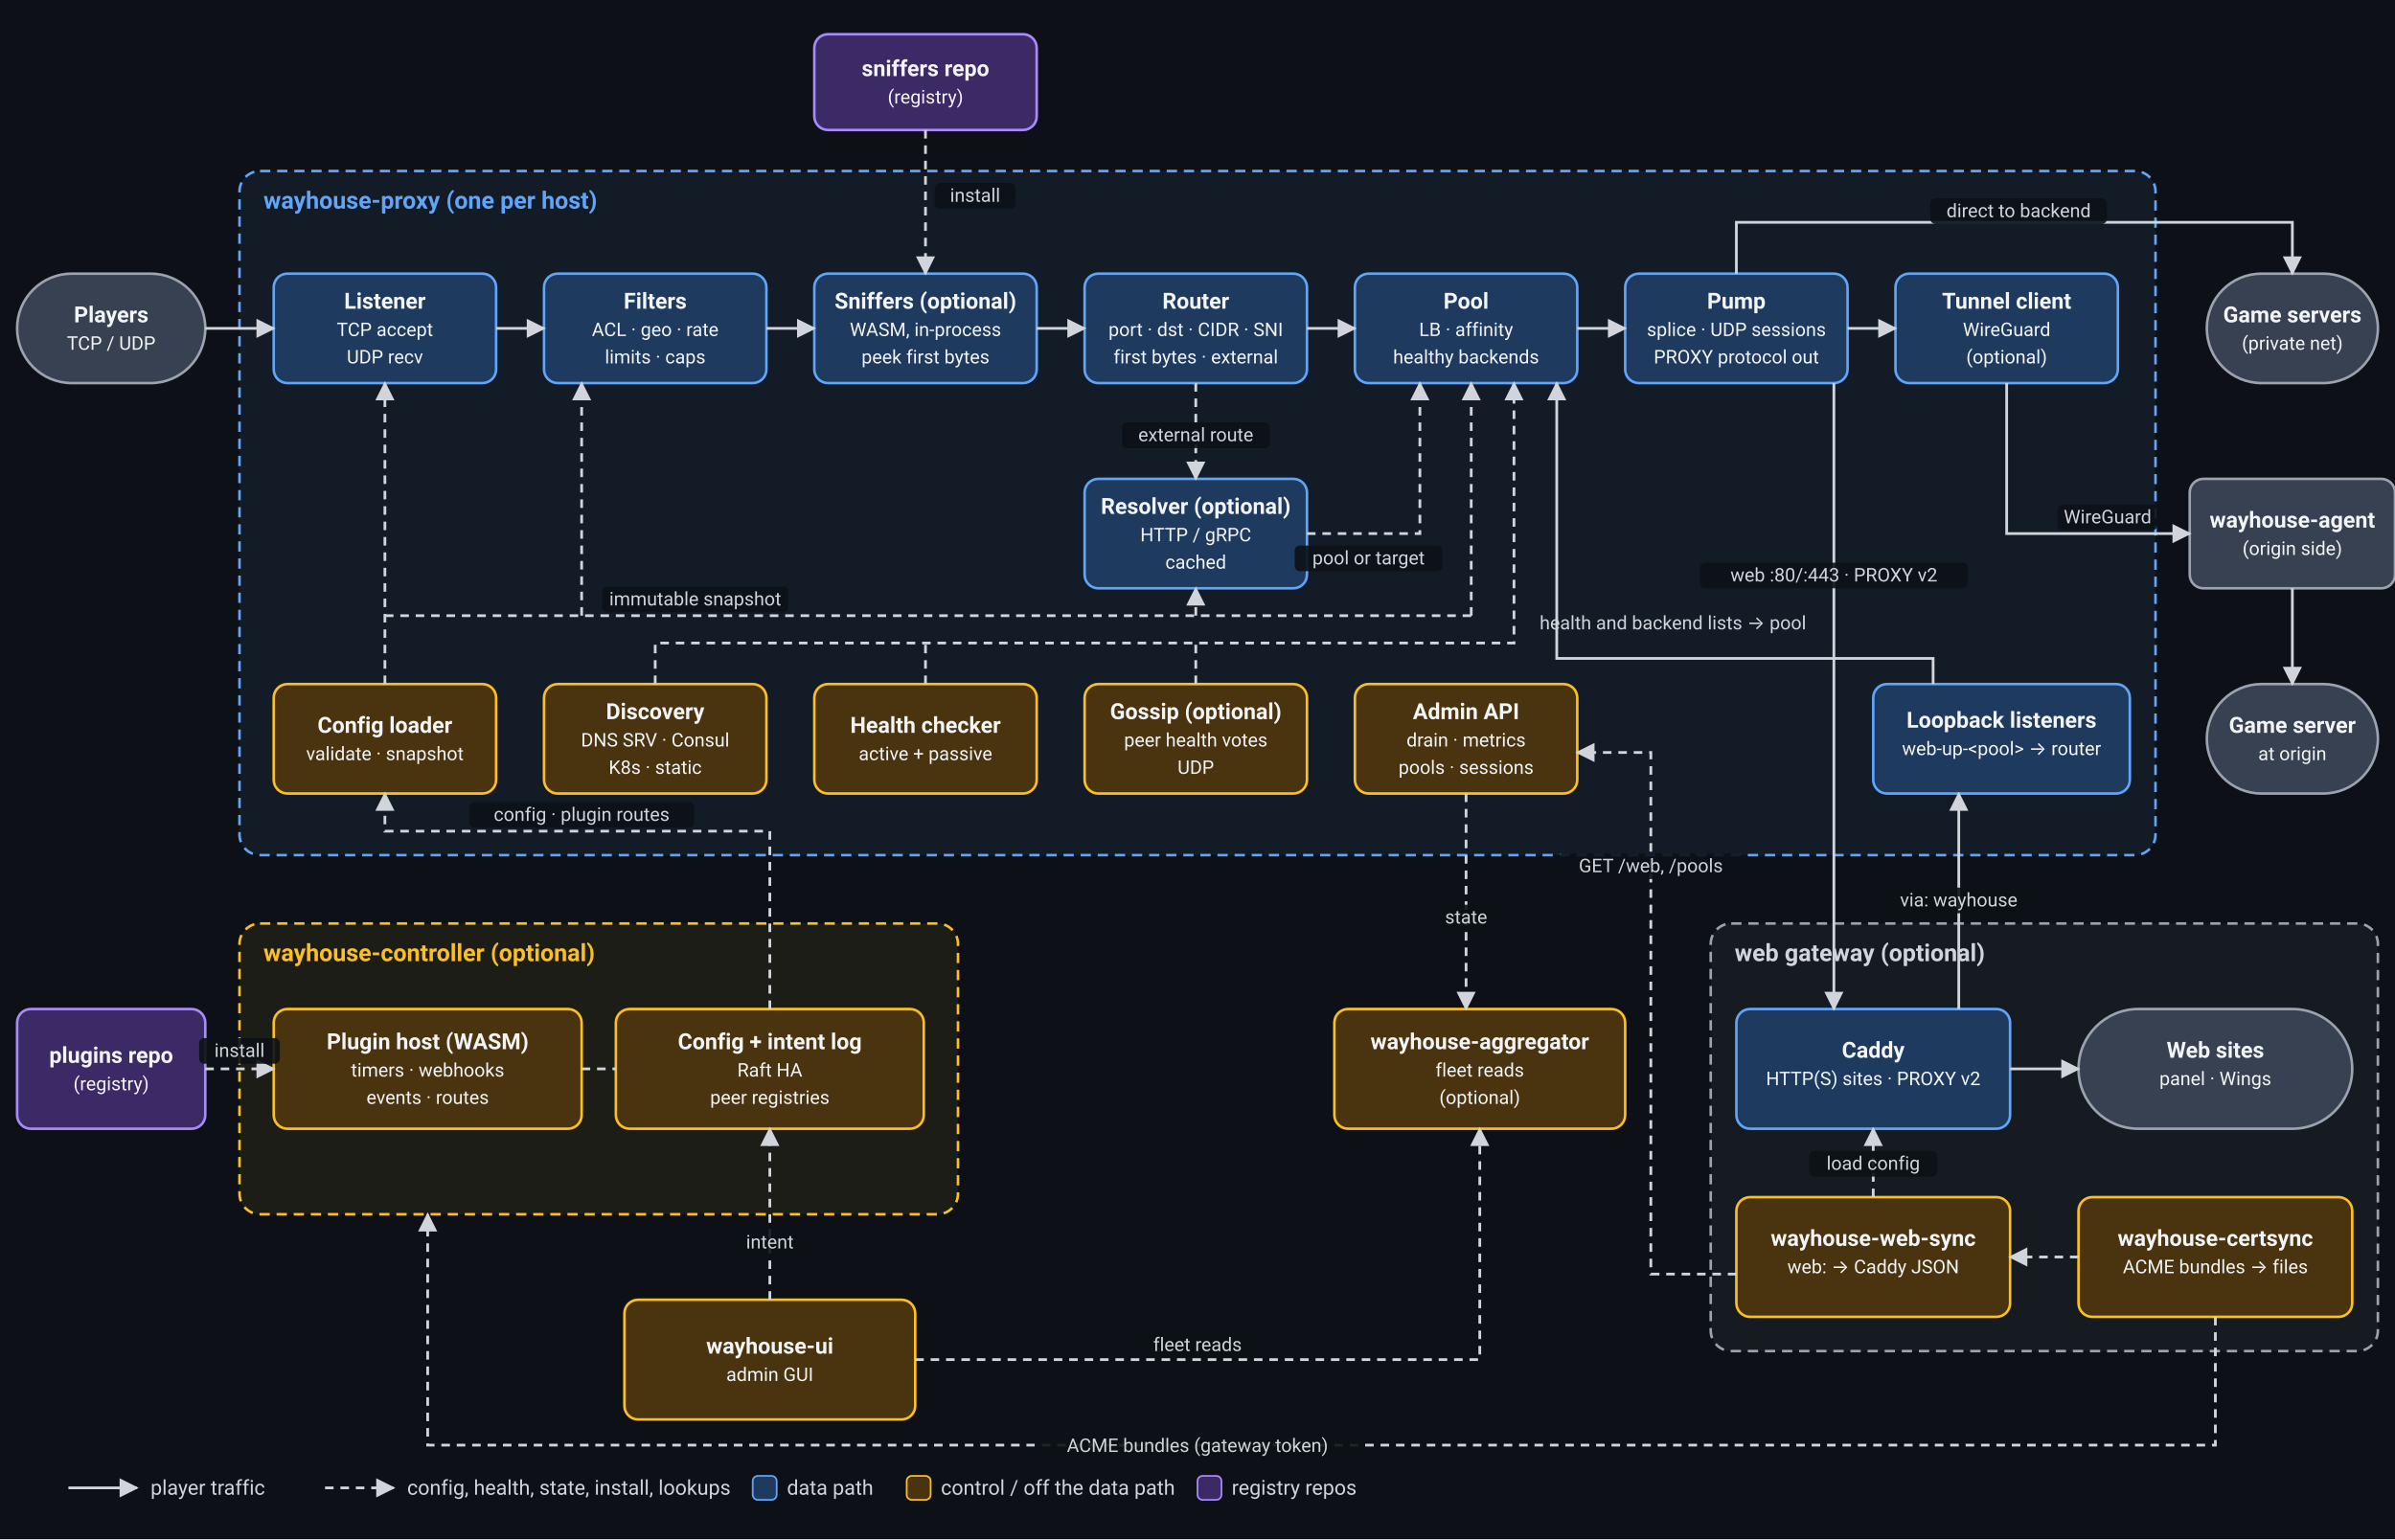
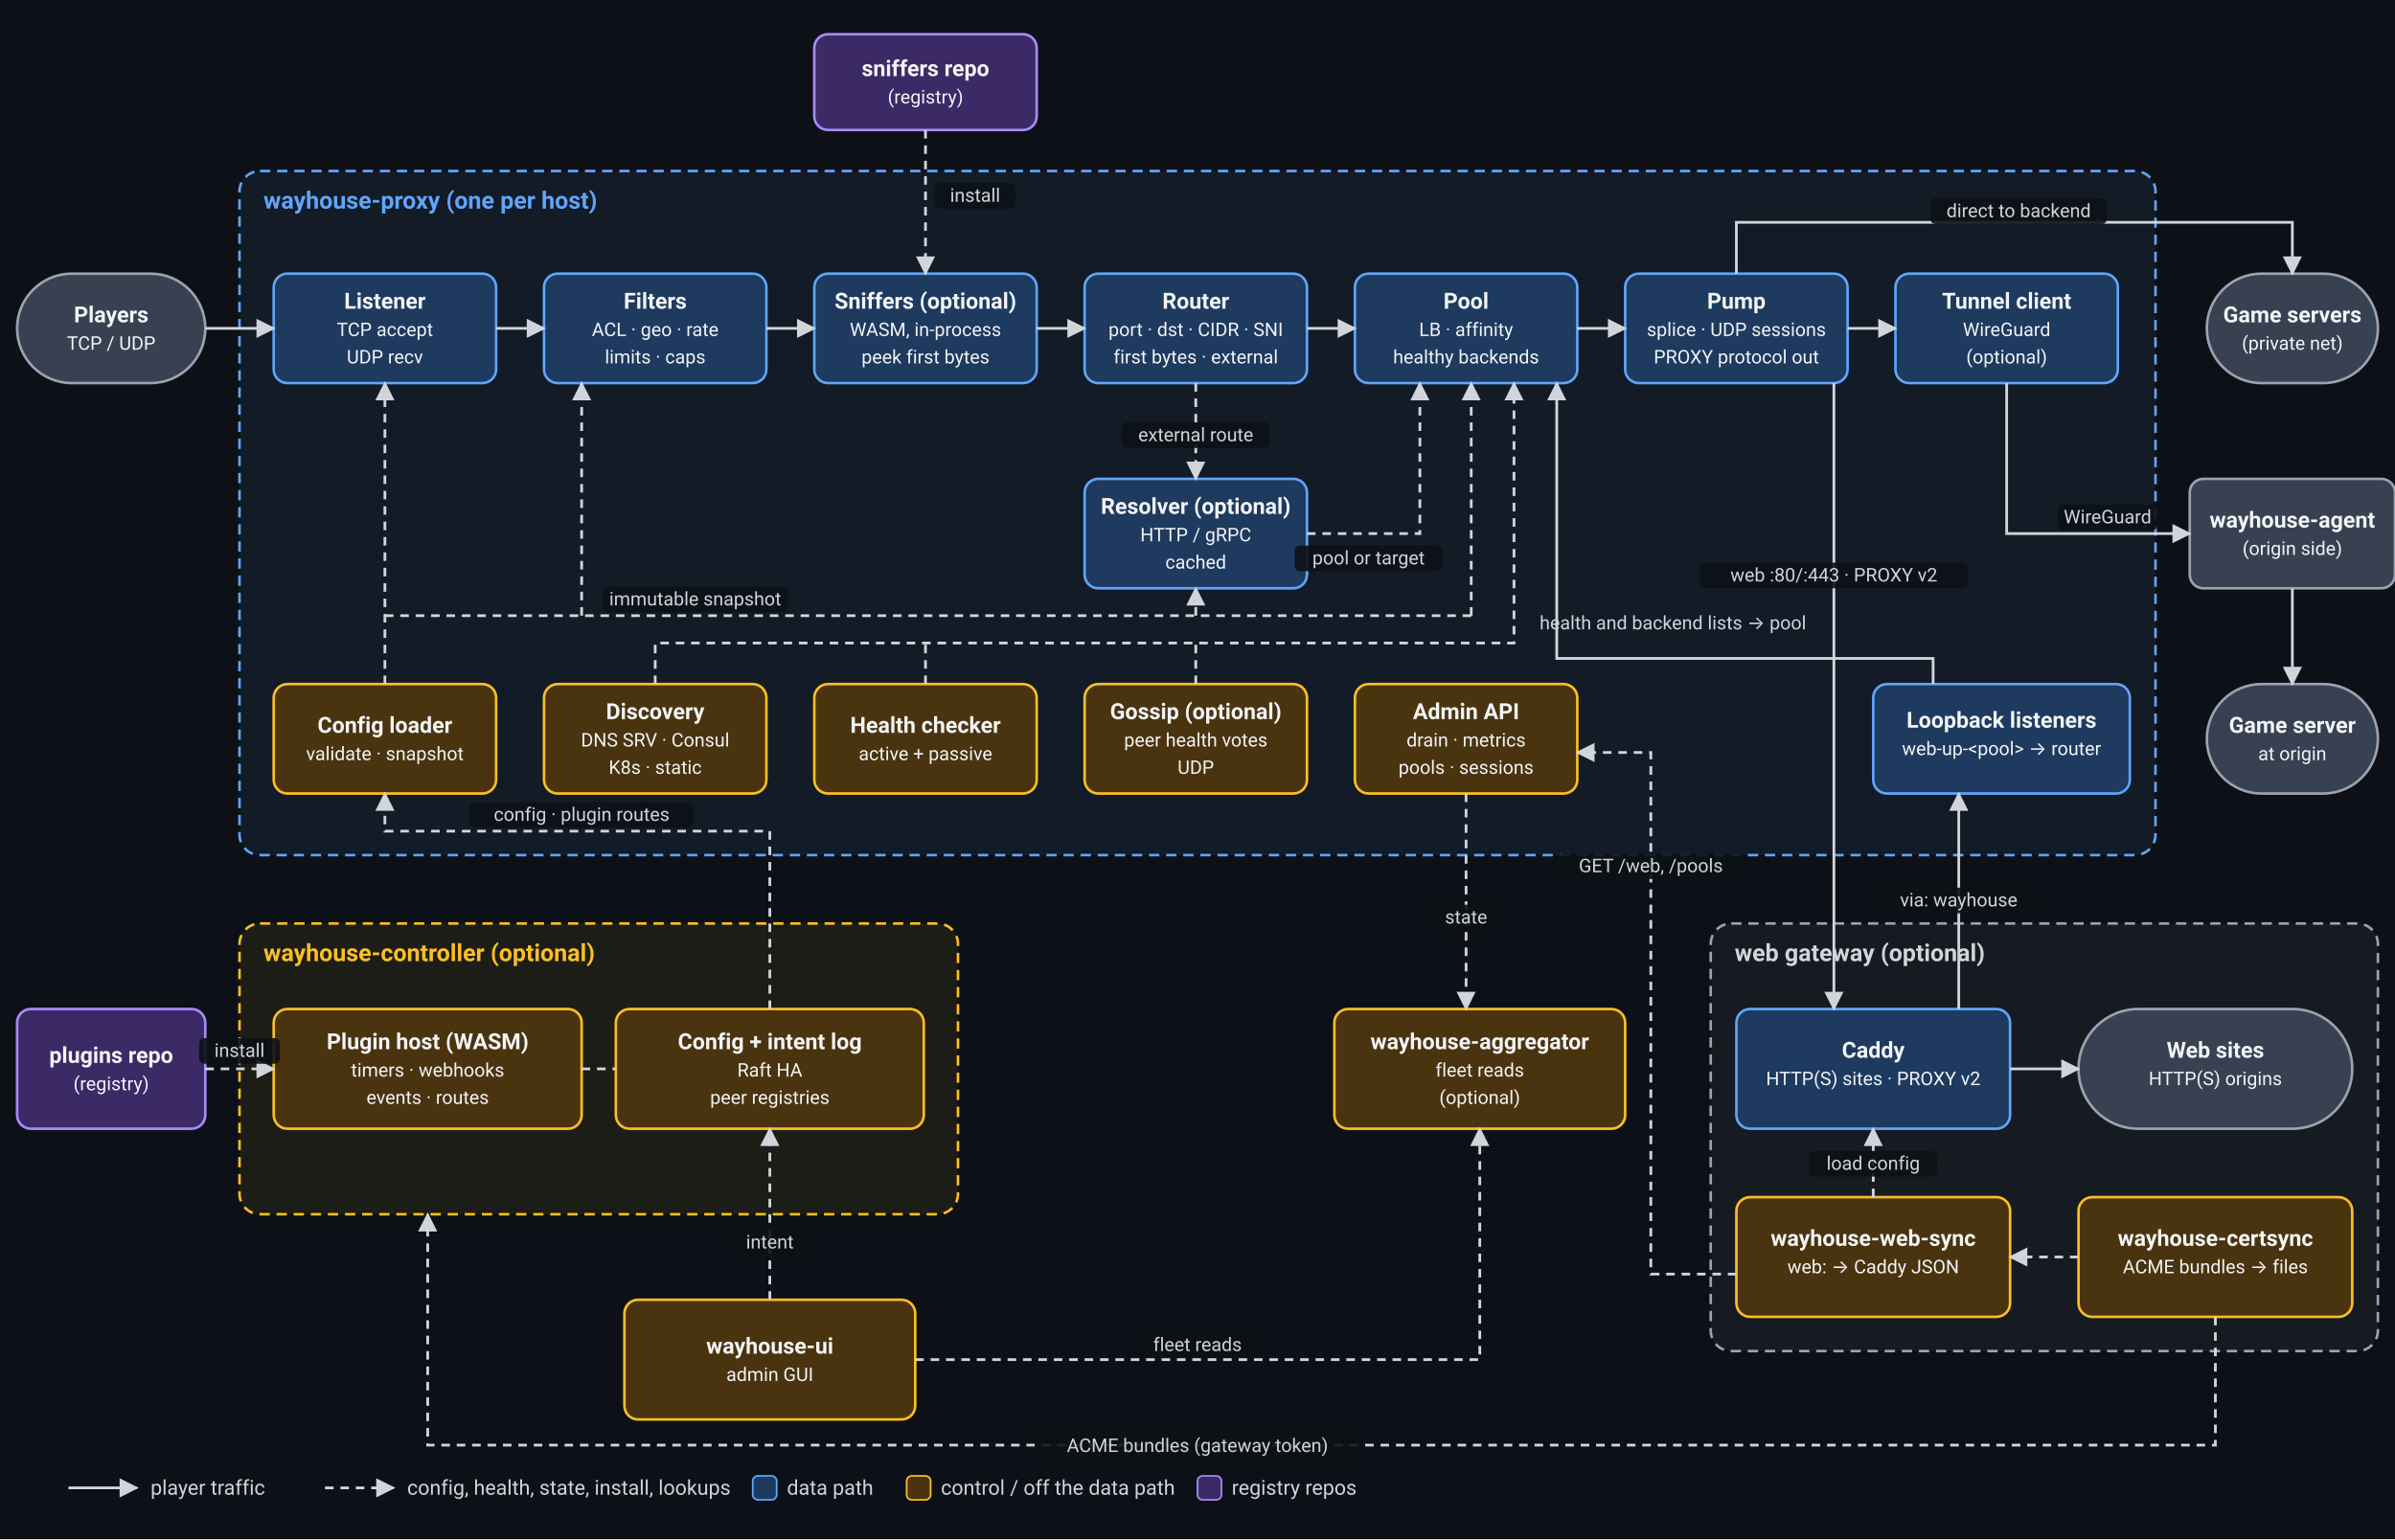
<svg xmlns="http://www.w3.org/2000/svg" viewBox="0 0 1400 900" width="1400" role="img" aria-labelledby="t d" font-family="system-ui,-apple-system,Segoe UI,Roboto,sans-serif">
  <defs>
    <marker id="a" viewBox="0 0 10 10" refX="9" refY="5" markerWidth="7" markerHeight="7" orient="auto-start-reverse">
      <path d="M0,0 L10,5 L0,10 z" fill="#d1d5db" />
    </marker>
  </defs>
  <rect width="1400" height="900" fill="#0d1117" />
  <rect x="10" y="160" width="110" height="64" rx="32" fill="#374151" stroke="#9ca3af" stroke-width="1.5" />
  <text x="65.0" y="188.5" text-anchor="middle" font-size="13" font-weight="700" fill="#f3f4f6">Players</text>
  <text x="65.0" y="204.5" text-anchor="middle" font-size="11" font-weight="400" fill="#f3f4f6">TCP / UDP</text>
  <rect x="1290" y="160" width="100" height="64" rx="32" fill="#374151" stroke="#9ca3af" stroke-width="1.5" />
  <text x="1340.0" y="188.5" text-anchor="middle" font-size="13" font-weight="700" fill="#f3f4f6">Game servers</text>
  <text x="1340.0" y="204.5" text-anchor="middle" font-size="11" font-weight="400" fill="#f3f4f6">(private net)</text>
  <rect x="140" y="100" width="1120" height="400" rx="12" fill="#60a5fa" fill-opacity="0.07" stroke="#60a5fa" stroke-width="1.5" stroke-dasharray="6 4" />
  <text x="154" y="122" font-size="14" font-weight="700" fill="#60a5fa">wayhouse-proxy (one per host)</text>
  <rect x="160" y="160" width="130" height="64" rx="8" fill="#1e3a5f" stroke="#60a5fa" stroke-width="1.5" />
  <text x="225.0" y="180.5" text-anchor="middle" font-size="13" font-weight="700" fill="#f3f4f6">Listener</text>
  <text x="225.0" y="196.5" text-anchor="middle" font-size="11" font-weight="400" fill="#f3f4f6">TCP accept</text>
  <text x="225.0" y="212.5" text-anchor="middle" font-size="11" font-weight="400" fill="#f3f4f6">UDP recv</text>
  <rect x="318" y="160" width="130" height="64" rx="8" fill="#1e3a5f" stroke="#60a5fa" stroke-width="1.5" />
  <text x="383.0" y="180.5" text-anchor="middle" font-size="13" font-weight="700" fill="#f3f4f6">Filters</text>
  <text x="383.0" y="196.5" text-anchor="middle" font-size="11" font-weight="400" fill="#f3f4f6">ACL · geo · rate</text>
  <text x="383.0" y="212.5" text-anchor="middle" font-size="11" font-weight="400" fill="#f3f4f6">limits · caps</text>
  <rect x="476" y="160" width="130" height="64" rx="8" fill="#1e3a5f" stroke="#60a5fa" stroke-width="1.5" />
  <text x="541.0" y="180.5" text-anchor="middle" font-size="13" font-weight="700" fill="#f3f4f6">Sniffers (optional)</text>
  <text x="541.0" y="196.5" text-anchor="middle" font-size="11" font-weight="400" fill="#f3f4f6">WASM, in-process</text>
  <text x="541.0" y="212.5" text-anchor="middle" font-size="11" font-weight="400" fill="#f3f4f6">peek first bytes</text>
  <rect x="634" y="160" width="130" height="64" rx="8" fill="#1e3a5f" stroke="#60a5fa" stroke-width="1.5" />
  <text x="699.0" y="180.5" text-anchor="middle" font-size="13" font-weight="700" fill="#f3f4f6">Router</text>
  <text x="699.0" y="196.5" text-anchor="middle" font-size="11" font-weight="400" fill="#f3f4f6">port · dst · CIDR · SNI</text>
  <text x="699.0" y="212.5" text-anchor="middle" font-size="11" font-weight="400" fill="#f3f4f6">first bytes · external</text>
  <rect x="792" y="160" width="130" height="64" rx="8" fill="#1e3a5f" stroke="#60a5fa" stroke-width="1.5" />
  <text x="857.0" y="180.5" text-anchor="middle" font-size="13" font-weight="700" fill="#f3f4f6">Pool</text>
  <text x="857.0" y="196.5" text-anchor="middle" font-size="11" font-weight="400" fill="#f3f4f6">LB · affinity</text>
  <text x="857.0" y="212.5" text-anchor="middle" font-size="11" font-weight="400" fill="#f3f4f6">healthy backends</text>
  <rect x="950" y="160" width="130" height="64" rx="8" fill="#1e3a5f" stroke="#60a5fa" stroke-width="1.5" />
  <text x="1015.0" y="180.5" text-anchor="middle" font-size="13" font-weight="700" fill="#f3f4f6">Pump</text>
  <text x="1015.0" y="196.5" text-anchor="middle" font-size="11" font-weight="400" fill="#f3f4f6">splice · UDP sessions</text>
  <text x="1015.0" y="212.5" text-anchor="middle" font-size="11" font-weight="400" fill="#f3f4f6">PROXY protocol out</text>
  <rect x="1108" y="160" width="130" height="64" rx="8" fill="#1e3a5f" stroke="#60a5fa" stroke-width="1.5" />
  <text x="1173.0" y="180.5" text-anchor="middle" font-size="13" font-weight="700" fill="#f3f4f6">Tunnel client</text>
  <text x="1173.0" y="196.5" text-anchor="middle" font-size="11" font-weight="400" fill="#f3f4f6">WireGuard</text>
  <text x="1173.0" y="212.5" text-anchor="middle" font-size="11" font-weight="400" fill="#f3f4f6">(optional)</text>
  <polyline points="120,192 160,192" fill="none" stroke="#d1d5db" stroke-width="1.6" marker-end="url(#a)" />
  <polyline points="290,192 318,192" fill="none" stroke="#d1d5db" stroke-width="1.6" marker-end="url(#a)" />
  <polyline points="448,192 476,192" fill="none" stroke="#d1d5db" stroke-width="1.6" marker-end="url(#a)" />
  <polyline points="606,192 634,192" fill="none" stroke="#d1d5db" stroke-width="1.6" marker-end="url(#a)" />
  <polyline points="764,192 792,192" fill="none" stroke="#d1d5db" stroke-width="1.6" marker-end="url(#a)" />
  <polyline points="922,192 950,192" fill="none" stroke="#d1d5db" stroke-width="1.6" marker-end="url(#a)" />
  <polyline points="1080,192 1108,192" fill="none" stroke="#d1d5db" stroke-width="1.6" marker-end="url(#a)" />
  <rect x="634" y="280" width="130" height="64" rx="8" fill="#1e3a5f" stroke="#60a5fa" stroke-width="1.5" />
  <text x="699.0" y="300.5" text-anchor="middle" font-size="13" font-weight="700" fill="#f3f4f6">Resolver (optional)</text>
  <text x="699.0" y="316.5" text-anchor="middle" font-size="11" font-weight="400" fill="#f3f4f6">HTTP / gRPC</text>
  <text x="699.0" y="332.5" text-anchor="middle" font-size="11" font-weight="400" fill="#f3f4f6">cached</text>
  <polyline points="699,224 699,280" fill="none" stroke="#d1d5db" stroke-width="1.6" stroke-dasharray="5 4" marker-end="url(#a)" />
  <rect x="655.8" y="247" width="86.4" height="15" rx="3" fill="#0d1117" fill-opacity="0.9" />
  <text x="699" y="258" text-anchor="middle" font-size="11" fill="#d1d5db">external route</text>
  <polyline points="764,312 830,312 830,224" fill="none" stroke="#d1d5db" stroke-width="1.6" stroke-dasharray="5 4" marker-end="url(#a)" />
  <rect x="756.8" y="319" width="86.4" height="15" rx="3" fill="#0d1117" fill-opacity="0.9" />
  <text x="800" y="330" text-anchor="middle" font-size="11" fill="#d1d5db">pool or target</text>
  <polyline points="1015,160 1015,130 1340,130 1340,160" fill="none" stroke="#d1d5db" stroke-width="1.6" marker-end="url(#a)" />
  <rect x="1128.4" y="116" width="103.2" height="15" rx="3" fill="#0d1117" fill-opacity="0.9" />
  <text x="1180" y="127" text-anchor="middle" font-size="11" fill="#d1d5db">direct to backend</text>
  <rect x="1280" y="280" width="120" height="64" rx="8" fill="#374151" stroke="#9ca3af" stroke-width="1.5" />
  <text x="1340.0" y="308.5" text-anchor="middle" font-size="13" font-weight="700" fill="#f3f4f6">wayhouse-agent</text>
  <text x="1340.0" y="324.5" text-anchor="middle" font-size="11" font-weight="400" fill="#f3f4f6">(origin side)</text>
  <rect x="1290" y="400" width="100" height="64" rx="32" fill="#374151" stroke="#9ca3af" stroke-width="1.5" />
  <text x="1340.0" y="428.5" text-anchor="middle" font-size="13" font-weight="700" fill="#f3f4f6">Game server</text>
  <text x="1340.0" y="444.5" text-anchor="middle" font-size="11" font-weight="400" fill="#f3f4f6">at origin</text>
  <polyline points="1173,224 1173,312 1280,312" fill="none" stroke="#d1d5db" stroke-width="1.6" marker-end="url(#a)" />
  <rect x="1202.8" y="295" width="58.4" height="15" rx="3" fill="#0d1117" fill-opacity="0.9" />
  <text x="1232" y="306" text-anchor="middle" font-size="11" fill="#d1d5db">WireGuard</text>
  <polyline points="1340,344 1340,400" fill="none" stroke="#d1d5db" stroke-width="1.6" marker-end="url(#a)" />
  <rect x="160" y="400" width="130" height="64" rx="8" fill="#4a3410" stroke="#fbbf24" stroke-width="1.5" />
  <text x="225.0" y="428.5" text-anchor="middle" font-size="13" font-weight="700" fill="#f3f4f6">Config loader</text>
  <text x="225.0" y="444.5" text-anchor="middle" font-size="11" font-weight="400" fill="#f3f4f6">validate · snapshot</text>
  <rect x="318" y="400" width="130" height="64" rx="8" fill="#4a3410" stroke="#fbbf24" stroke-width="1.5" />
  <text x="383.0" y="420.5" text-anchor="middle" font-size="13" font-weight="700" fill="#f3f4f6">Discovery</text>
  <text x="383.0" y="436.5" text-anchor="middle" font-size="11" font-weight="400" fill="#f3f4f6">DNS SRV · Consul</text>
  <text x="383.0" y="452.5" text-anchor="middle" font-size="11" font-weight="400" fill="#f3f4f6">K8s · static</text>
  <rect x="476" y="400" width="130" height="64" rx="8" fill="#4a3410" stroke="#fbbf24" stroke-width="1.5" />
  <text x="541.0" y="428.5" text-anchor="middle" font-size="13" font-weight="700" fill="#f3f4f6">Health checker</text>
  <text x="541.0" y="444.5" text-anchor="middle" font-size="11" font-weight="400" fill="#f3f4f6">active + passive</text>
  <rect x="634" y="400" width="130" height="64" rx="8" fill="#4a3410" stroke="#fbbf24" stroke-width="1.5" />
  <text x="699.0" y="420.5" text-anchor="middle" font-size="13" font-weight="700" fill="#f3f4f6">Gossip (optional)</text>
  <text x="699.0" y="436.5" text-anchor="middle" font-size="11" font-weight="400" fill="#f3f4f6">peer health votes</text>
  <text x="699.0" y="452.5" text-anchor="middle" font-size="11" font-weight="400" fill="#f3f4f6">UDP</text>
  <rect x="792" y="400" width="130" height="64" rx="8" fill="#4a3410" stroke="#fbbf24" stroke-width="1.5" />
  <text x="857.0" y="420.5" text-anchor="middle" font-size="13" font-weight="700" fill="#f3f4f6">Admin API</text>
  <text x="857.0" y="436.5" text-anchor="middle" font-size="11" font-weight="400" fill="#f3f4f6">drain · metrics</text>
  <text x="857.0" y="452.5" text-anchor="middle" font-size="11" font-weight="400" fill="#f3f4f6">pools · sessions</text>
  <polyline points="225,400 225,224" fill="none" stroke="#d1d5db" stroke-width="1.6" stroke-dasharray="5 4" marker-end="url(#a)" />
  <polyline points="225,360 860,360" fill="none" stroke="#d1d5db" stroke-width="1.6" stroke-dasharray="5 4" />
  <polyline points="340,360 340,224" fill="none" stroke="#d1d5db" stroke-width="1.6" stroke-dasharray="5 4" marker-end="url(#a)" />
  <polyline points="699,360 699,344" fill="none" stroke="#d1d5db" stroke-width="1.6" stroke-dasharray="5 4" marker-end="url(#a)" />
  <polyline points="860,360 860,224" fill="none" stroke="#d1d5db" stroke-width="1.6" stroke-dasharray="5 4" marker-end="url(#a)" />
  <rect x="352" y="343" width="108.8" height="15" rx="3" fill="#0d1117" fill-opacity="0.9" />
  <text x="406.4" y="354" text-anchor="middle" font-size="11" fill="#d1d5db">immutable snapshot</text>
  <polyline points="383,400 383,376 885,376 885,224" fill="none" stroke="#d1d5db" stroke-width="1.6" stroke-dasharray="5 4" marker-end="url(#a)" />
  <polyline points="541,400 541,376" fill="none" stroke="#d1d5db" stroke-width="1.6" stroke-dasharray="5 4" />
  <polyline points="699,400 699,376" fill="none" stroke="#d1d5db" stroke-width="1.6" stroke-dasharray="5 4" />
  <text x="900" y="368" font-size="11" text-anchor="start" fill="#d1d5db">health and backend lists → pool</text>
  <rect x="140" y="540" width="420" height="170" rx="12" fill="#fbbf24" fill-opacity="0.07" stroke="#fbbf24" stroke-width="1.5" stroke-dasharray="6 4" />
  <text x="154" y="562" font-size="14" font-weight="700" fill="#fbbf24">wayhouse-controller (optional)</text>
  <rect x="160" y="590" width="180" height="70" rx="8" fill="#4a3410" stroke="#fbbf24" stroke-width="1.5" />
  <text x="250.0" y="613.5" text-anchor="middle" font-size="13" font-weight="700" fill="#f3f4f6">Plugin host (WASM)</text>
  <text x="250.0" y="629.5" text-anchor="middle" font-size="11" font-weight="400" fill="#f3f4f6">timers · webhooks</text>
  <text x="250.0" y="645.5" text-anchor="middle" font-size="11" font-weight="400" fill="#f3f4f6">events · routes</text>
  <rect x="360" y="590" width="180" height="70" rx="8" fill="#4a3410" stroke="#fbbf24" stroke-width="1.5" />
  <text x="450.0" y="613.5" text-anchor="middle" font-size="13" font-weight="700" fill="#f3f4f6">Config + intent log</text>
  <text x="450.0" y="629.5" text-anchor="middle" font-size="11" font-weight="400" fill="#f3f4f6">Raft HA</text>
  <text x="450.0" y="645.5" text-anchor="middle" font-size="11" font-weight="400" fill="#f3f4f6">peer registries</text>
  <polyline points="340,625 360,625" fill="none" stroke="#d1d5db" stroke-width="1.6" stroke-dasharray="5 4" />
  <polyline points="450,590 450,486 225,486 225,464" fill="none" stroke="#d1d5db" stroke-width="1.6" stroke-dasharray="5 4" marker-end="url(#a)" />
  <rect x="274.4" y="469" width="131.2" height="15" rx="3" fill="#0d1117" fill-opacity="0.9" />
  <text x="340" y="480" text-anchor="middle" font-size="11" fill="#d1d5db">config · plugin routes</text>
  <rect x="780" y="590" width="170" height="70" rx="8" fill="#4a3410" stroke="#fbbf24" stroke-width="1.5" />
  <text x="865.0" y="613.5" text-anchor="middle" font-size="13" font-weight="700" fill="#f3f4f6">wayhouse-aggregator</text>
  <text x="865.0" y="629.5" text-anchor="middle" font-size="11" font-weight="400" fill="#f3f4f6">fleet reads</text>
  <text x="865.0" y="645.5" text-anchor="middle" font-size="11" font-weight="400" fill="#f3f4f6">(optional)</text>
  <polyline points="857,464 857,590" fill="none" stroke="#d1d5db" stroke-width="1.6" stroke-dasharray="5 4" marker-end="url(#a)" />
  <rect x="839.0" y="529" width="36.0" height="15" rx="3" fill="#0d1117" fill-opacity="0.9" />
  <text x="857" y="540" text-anchor="middle" font-size="11" fill="#d1d5db">state</text>
  <rect x="365" y="760" width="170" height="70" rx="8" fill="#4a3410" stroke="#fbbf24" stroke-width="1.5" />
  <text x="450.0" y="791.5" text-anchor="middle" font-size="13" font-weight="700" fill="#f3f4f6">wayhouse-ui</text>
  <text x="450.0" y="807.5" text-anchor="middle" font-size="11" font-weight="400" fill="#f3f4f6">admin GUI</text>
  <polyline points="450,760 450,660" fill="none" stroke="#d1d5db" stroke-width="1.6" stroke-dasharray="5 4" marker-end="url(#a)" />
  <rect x="429.2" y="719" width="41.6" height="15" rx="3" fill="#0d1117" fill-opacity="0.9" />
  <text x="450" y="730" text-anchor="middle" font-size="11" fill="#d1d5db">intent</text>
  <polyline points="535,795 865,795 865,660" fill="none" stroke="#d1d5db" stroke-width="1.6" stroke-dasharray="5 4" marker-end="url(#a)" />
  <rect x="665.2" y="779" width="69.6" height="15" rx="3" fill="#0d1117" fill-opacity="0.9" />
  <text x="700" y="790" text-anchor="middle" font-size="11" fill="#d1d5db">fleet reads</text>
  <rect x="10" y="590" width="110" height="70" rx="8" fill="#3b2a66" stroke="#a78bfa" stroke-width="1.5" />
  <text x="65.0" y="621.5" text-anchor="middle" font-size="13" font-weight="700" fill="#f3f4f6">plugins repo</text>
  <text x="65.0" y="637.5" text-anchor="middle" font-size="11" font-weight="400" fill="#f3f4f6">(registry)</text>
  <polyline points="120,625 160,625" fill="none" stroke="#d1d5db" stroke-width="1.6" stroke-dasharray="5 4" marker-end="url(#a)" />
  <rect x="116.4" y="607" width="47.2" height="15" rx="3" fill="#0d1117" fill-opacity="0.9" />
  <text x="140" y="618" text-anchor="middle" font-size="11" fill="#d1d5db">install</text>
  <rect x="476" y="20" width="130" height="56" rx="8" fill="#3b2a66" stroke="#a78bfa" stroke-width="1.5" />
  <text x="541.0" y="44.5" text-anchor="middle" font-size="13" font-weight="700" fill="#f3f4f6">sniffers repo</text>
  <text x="541.0" y="60.5" text-anchor="middle" font-size="11" font-weight="400" fill="#f3f4f6">(registry)</text>
  <polyline points="541,76 541,160" fill="none" stroke="#d1d5db" stroke-width="1.6" stroke-dasharray="5 4" marker-end="url(#a)" />
  <rect x="546.4" y="107" width="47.2" height="15" rx="3" fill="#0d1117" fill-opacity="0.9" />
  <text x="570" y="118" text-anchor="middle" font-size="11" fill="#d1d5db">install</text>
  <polyline points="40,870 80,870" fill="none" stroke="#d1d5db" stroke-width="1.6" marker-end="url(#a)" />
  <text x="88" y="874" font-size="12" text-anchor="start" fill="#d1d5db">player traffic</text>
  <polyline points="190,870 230,870" fill="none" stroke="#d1d5db" stroke-width="1.6" stroke-dasharray="5 4" marker-end="url(#a)" />
  <text x="238" y="874" font-size="12" text-anchor="start" fill="#d1d5db">config, health, state, install, lookups</text>
  <rect x="440" y="863" width="14" height="14" rx="3" fill="#1e3a5f" stroke="#60a5fa" />
  <text x="460" y="874" font-size="12" text-anchor="start" fill="#d1d5db">data path</text>
  <rect x="530" y="863" width="14" height="14" rx="3" fill="#4a3410" stroke="#fbbf24" />
  <text x="550" y="874" font-size="12" text-anchor="start" fill="#d1d5db">control / off the data path</text>
  <rect x="700" y="863" width="14" height="14" rx="3" fill="#3b2a66" stroke="#a78bfa" />
  <text x="720" y="874" font-size="12" text-anchor="start" fill="#d1d5db">registry repos</text>
  <rect x="1000" y="540" width="390" height="250" rx="12" fill="#9ca3af" fill-opacity="0.07" stroke="#9ca3af" stroke-width="1.5" stroke-dasharray="6 4" />
  <text x="1014" y="562" font-size="14" font-weight="700" fill="#d1d5db">web gateway (optional)</text>
  <rect x="1015" y="590" width="160" height="70" rx="8" fill="#1e3a5f" stroke="#60a5fa" stroke-width="1.5" />
  <text x="1095.0" y="618.5" text-anchor="middle" font-size="13" font-weight="700" fill="#f3f4f6">Caddy</text>
  <text x="1095.0" y="634.5" text-anchor="middle" font-size="11" font-weight="400" fill="#f3f4f6">HTTP(S) sites · PROXY v2</text>
  <rect x="1215" y="590" width="160" height="70" rx="35" fill="#374151" stroke="#9ca3af" stroke-width="1.5" />
  <text x="1295.0" y="618.5" text-anchor="middle" font-size="13" font-weight="700" fill="#f3f4f6">Web sites</text>
-   <text x="1295.0" y="634.5" text-anchor="middle" font-size="11" font-weight="400" fill="#f3f4f6">panel · Wings</text>
+   <text x="1295.0" y="634.5" text-anchor="middle" font-size="11" font-weight="400" fill="#f3f4f6">HTTP(S) origins</text>
  <rect x="1095" y="400" width="150" height="64" rx="8" fill="#1e3a5f" stroke="#60a5fa" stroke-width="1.5" />
  <text x="1170.0" y="425.5" text-anchor="middle" font-size="13" font-weight="700" fill="#f3f4f6">Loopback listeners</text>
  <text x="1170.0" y="441.5" text-anchor="middle" font-size="11" font-weight="400" fill="#f3f4f6">web-up-&lt;pool&gt; → router</text>
  <rect x="1015" y="700" width="160" height="70" rx="8" fill="#4a3410" stroke="#fbbf24" stroke-width="1.5" />
  <text x="1095.0" y="728.5" text-anchor="middle" font-size="13" font-weight="700" fill="#f3f4f6">wayhouse-web-sync</text>
  <text x="1095.0" y="744.5" text-anchor="middle" font-size="11" font-weight="400" fill="#f3f4f6">web: → Caddy JSON</text>
  <rect x="1215" y="700" width="160" height="70" rx="8" fill="#4a3410" stroke="#fbbf24" stroke-width="1.5" />
  <text x="1295.0" y="728.5" text-anchor="middle" font-size="13" font-weight="700" fill="#f3f4f6">wayhouse-certsync</text>
  <text x="1295.0" y="744.5" text-anchor="middle" font-size="11" font-weight="400" fill="#f3f4f6">ACME bundles → files</text>
  <polyline points="1072,224 1072,590" fill="none" stroke="#d1d5db" stroke-width="1.6" marker-end="url(#a)" />
  <rect x="993.8" y="329" width="156.4" height="15" rx="3" fill="#0d1117" fill-opacity="0.9" />
  <text x="1072" y="340" text-anchor="middle" font-size="11" fill="#d1d5db">web :80/:443 · PROXY v2</text>
  <polyline points="1175,625 1215,625" fill="none" stroke="#d1d5db" stroke-width="1.6" marker-end="url(#a)" />
  <polyline points="1145,590 1145,464" fill="none" stroke="#d1d5db" stroke-width="1.6" marker-end="url(#a)" />
  <rect x="1100.8" y="519" width="88.4" height="15" rx="3" fill="#0d1117" fill-opacity="0.9" />
  <text x="1145" y="530" text-anchor="middle" font-size="11" fill="#d1d5db">via: wayhouse</text>
  <polyline points="1130,400 1130,385 910,385 910,224" fill="none" stroke="#d1d5db" stroke-width="1.6" marker-end="url(#a)" />
  <polyline points="1095,700 1095,660" fill="none" stroke="#d1d5db" stroke-width="1.6" stroke-dasharray="5 4" marker-end="url(#a)" />
  <rect x="1057.6" y="673" width="74.8" height="15" rx="3" fill="#0d1117" fill-opacity="0.9" />
  <text x="1095" y="684" text-anchor="middle" font-size="11" fill="#d1d5db">load config</text>
  <polyline points="1215,735 1175,735" fill="none" stroke="#d1d5db" stroke-width="1.6" stroke-dasharray="5 4" marker-end="url(#a)" />
  <polyline points="1015,745 965,745 965,440 922,440" fill="none" stroke="#d1d5db" stroke-width="1.6" stroke-dasharray="5 4" marker-end="url(#a)" />
  <rect x="910.6" y="499" width="108.8" height="15" rx="3" fill="#0d1117" fill-opacity="0.9" />
  <text x="965" y="510" text-anchor="middle" font-size="11" fill="#d1d5db">GET /web, /pools</text>
  <polyline points="1295,770 1295,845 250,845 250,710" fill="none" stroke="#d1d5db" stroke-width="1.6" stroke-dasharray="5 4" marker-end="url(#a)" />
  <rect x="604.8" y="838" width="190.4" height="15" rx="3" fill="#0d1117" fill-opacity="0.9" />
  <text x="700" y="849" text-anchor="middle" font-size="11" fill="#d1d5db">ACME bundles (gateway token)</text>
</svg>
